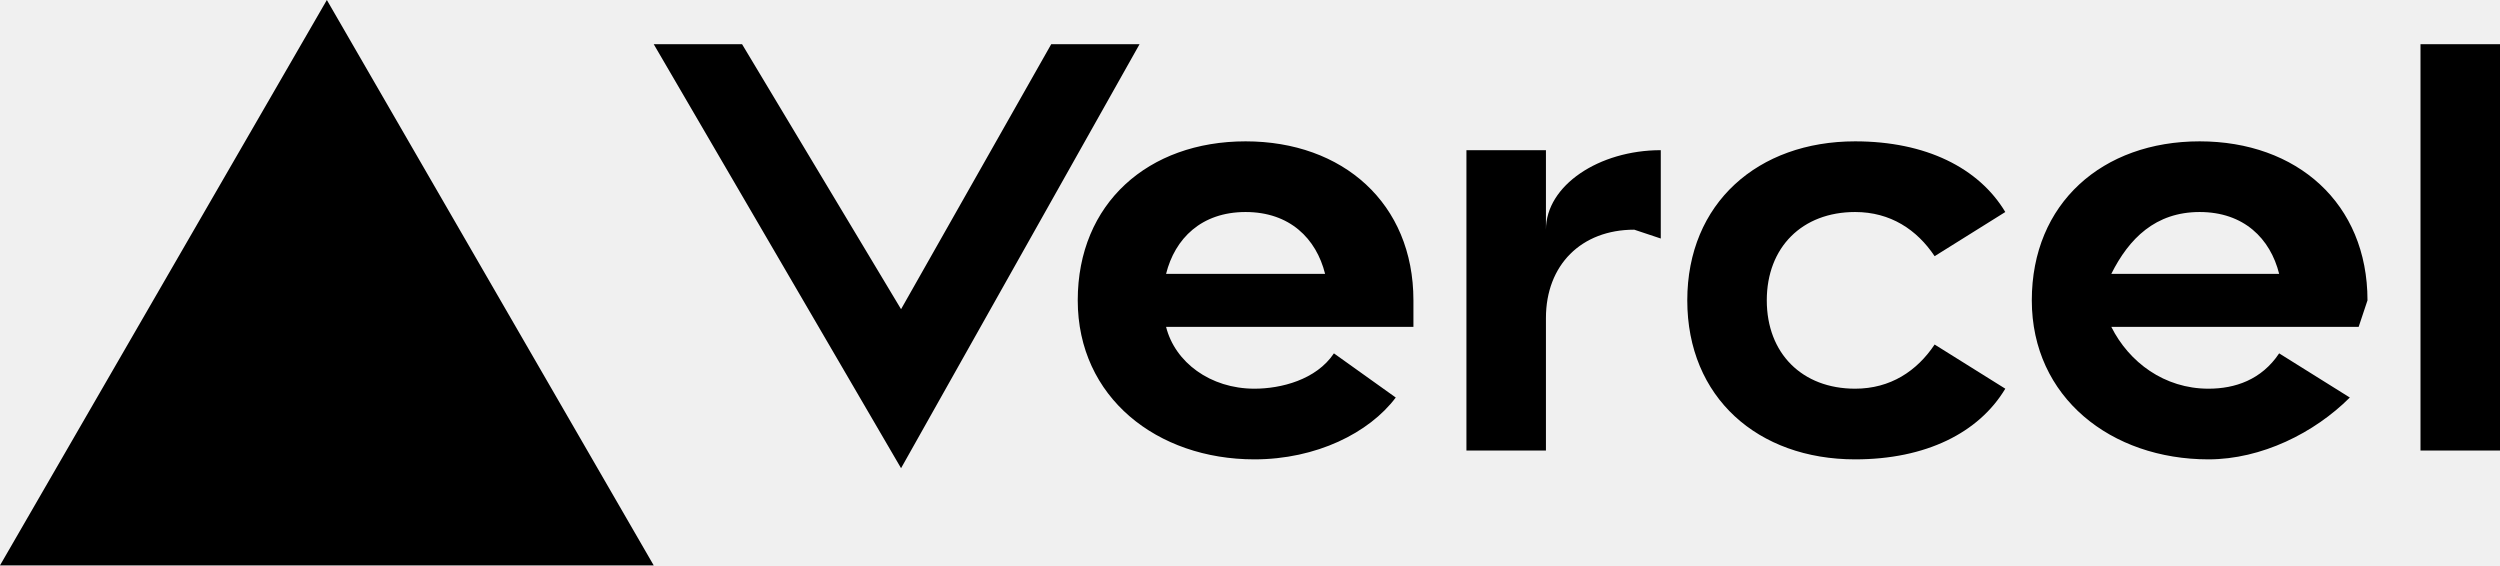
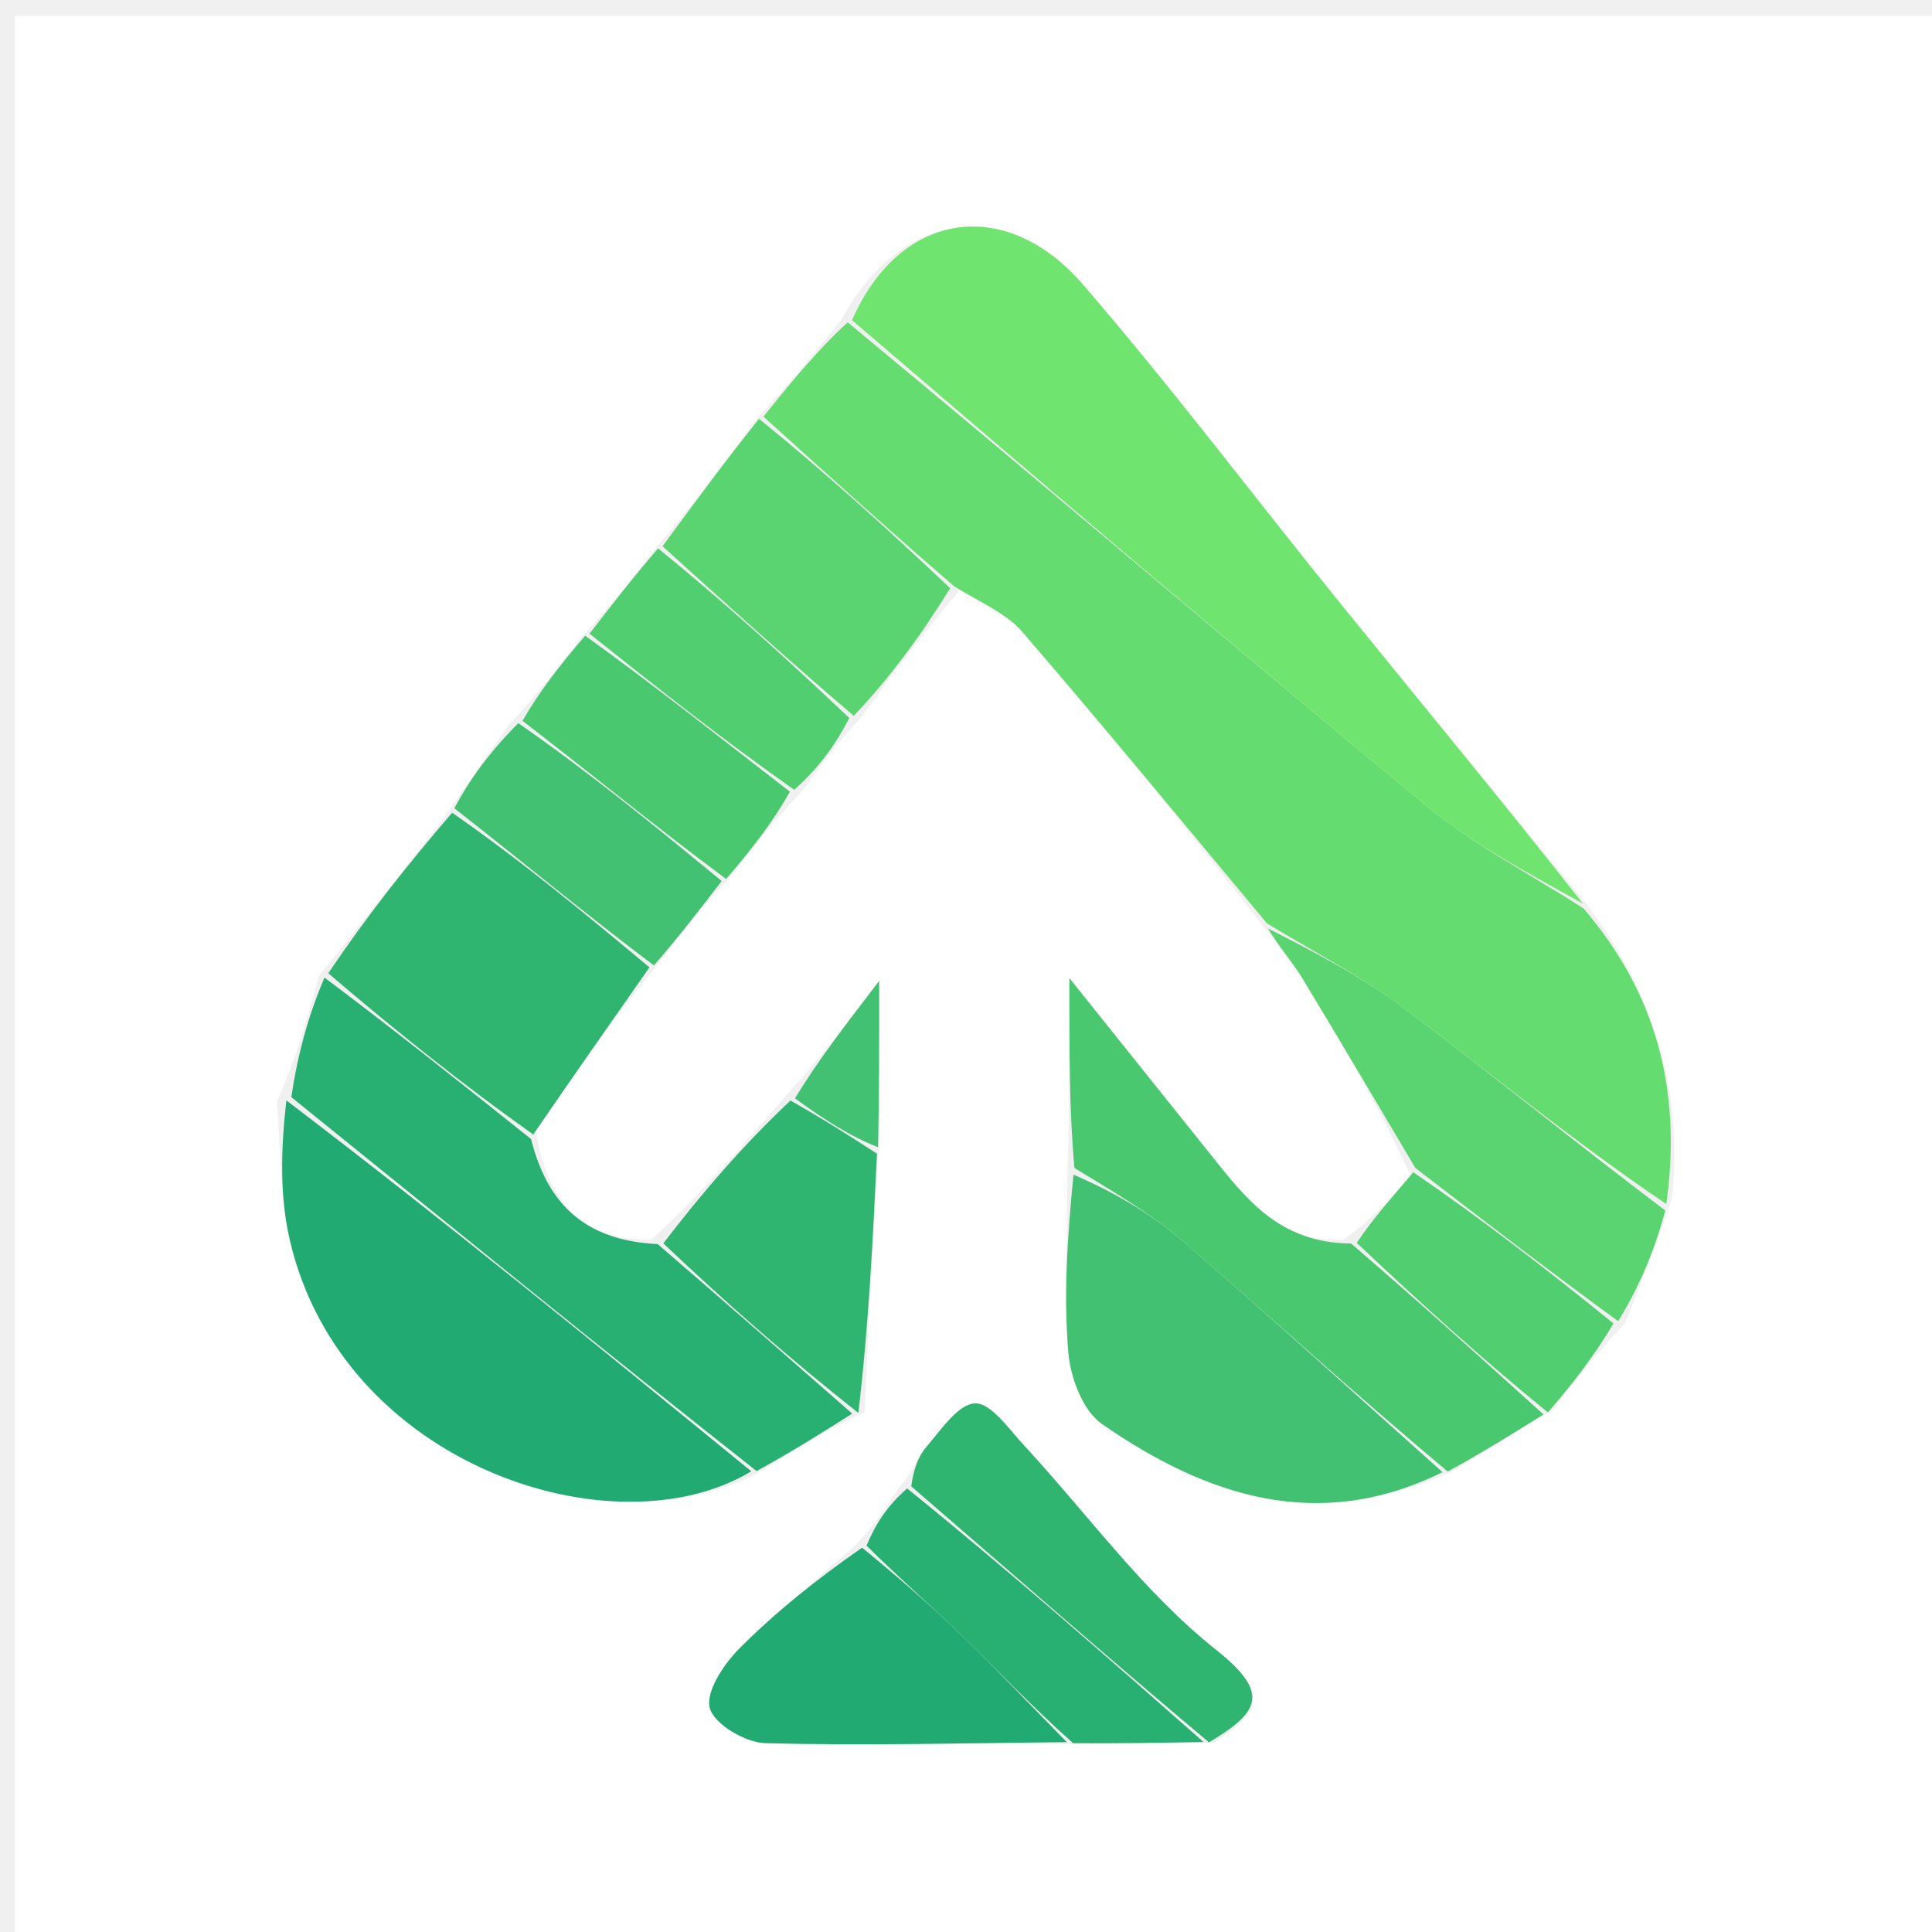
- <svg xmlns="http://www.w3.org/2000/svg" fill="none" viewBox="0 0 283 64">
-   <path fill="black" d="M141 16c-11 0-19 7-19 18s9 18 20 18c7 0 13-3 16-7l-7-5c-2 3-6 4-9 4-5 0-9-3-10-7h28v-3c0-11-8-18-19-18zm-9 15c1-4 4-7 9-7s8 3 9 7h-18zm117-15c-11 0-19 7-19 18s9 18 20 18c6 0 12-3 16-7l-8-5c-2 3-5 4-8 4-5 0-9-3-11-7h28l1-3c0-11-8-18-19-18zm-10 15c2-4 5-7 10-7s8 3 9 7h-19zm-39 3c0 6 4 10 10 10 4 0 7-2 9-5l8 5c-3 5-9 8-17 8-11 0-19-7-19-18s8-18 19-18c8 0 14 3 17 8l-8 5c-2-3-5-5-9-5-6 0-10 4-10 10zm83-29v46h-9V5h9zM37 0l37 64H0L37 0zm92 5-27 48L74 5h10l18 30 17-30h10zm59 12v10l-3-1c-6 0-10 4-10 10v15h-9V17h9v9c0-5 6-9 13-9z" />
+ <svg xmlns="http://www.w3.org/2000/svg" version="1.1" id="Layer_1" x="0px" y="0px" width="100%" viewBox="0 0 134 134" enable-background="new 0 0 134 134" xml:space="preserve">
+   <path fill="#FFFFFF" opacity="1" stroke="none" d=" M75,135   C50.023,135 25.546,135 1.034,135   C1.034,90.398 1.034,45.796 1.034,1.097   C45.56,1.097 90.121,1.097 134.841,1.097   C134.841,45.666 134.841,90.333 134.841,135   C115.13,135 95.315,135 75,135  M40.286,44.234   C38.819,46.141 37.353,48.047 35.303,50.272   C33.927,52.188 32.552,54.104 30.876,56.638   C28.126,60.134 25.375,63.629 22.102,67.722   C21.366,70.464 20.63,73.207 19.208,76.4   C19.487,79.624 19.381,82.938 20.112,86.057   C23.766,101.654 42.611,107.778 52.837,102.009   C54.928,100.688 57.018,99.367 59.958,97.949   C60.248,91.971 60.537,85.993 60.976,79.119   C60.976,75.951 60.976,72.784 60.976,68.034   C58.347,71.47 56.653,73.685 54.335,76.199   C51.545,79.427 48.755,82.655 45.185,85.986   C40.409,86.041 37.929,83.35 37.142,78.37   C39.776,74.611 42.411,70.852 45.661,66.829   C47.125,64.92 48.59,63.012 50.668,60.822   C52.147,58.898 53.627,56.974 55.704,54.783   C56.821,53.226 57.937,51.669 59.673,49.815   C61.798,46.912 63.923,44.009 66.63,40.862   C68.068,41.831 69.801,42.544 70.894,43.811   C76.643,50.477 82.23,57.283 88,64.738   C88.78,65.77 89.656,66.745 90.324,67.845   C92.973,72.212 95.557,76.617 97.878,81.599   C96.57,83.029 95.263,84.46 93.181,85.984   C88.746,86.222 86.421,83.146 84.035,80.163   C81.046,76.428 78.055,72.694 74.168,67.839   C74.168,73.207 74.168,77.107 74.035,81.931   C74.02,85.894 73.768,89.877 74.098,93.811   C74.243,95.55 75.108,97.851 76.429,98.766   C83.664,103.778 91.424,106.365 100.774,102.022   C102.867,100.716 104.96,99.41 107.662,97.824   C109.126,95.917 110.59,94.011 112.701,91.784   C113.747,89.19 114.793,86.597 115.976,83.103   C116.696,75.56 114.804,68.814 109.755,62.345   C104.159,55.521 98.531,48.722 92.974,41.865   C87.008,34.503 81.31,26.915 75.122,19.747   C69.727,13.497 62.391,14.659 58.347,22.194   C56.549,24.428 54.751,26.663 52.338,29.201   C50.209,32.097 48.08,34.993 45.344,38.183   C43.859,40.106 42.374,42.029 40.286,44.234  M62.32,103.229   C61.532,104.45 60.745,105.671 59.341,107.171   C56.631,109.547 53.803,111.804 51.267,114.353   C50.195,115.431 48.926,117.343 49.233,118.473   C49.534,119.586 51.698,120.865 53.076,120.902   C60.043,121.088 67.02,120.893 74.863,120.977   C77.733,120.925 80.604,120.873 84.233,120.873   C87.342,118.754 88.159,117.453 84.328,114.414   C79.31,110.433 75.437,105.015 71.029,100.255   C69.981,99.122 68.73,97.297 67.627,97.336   C66.455,97.378 65.26,99.18 64.245,100.361   C63.628,101.079 63.333,102.075 62.32,103.229  z" />
+   <path fill="#65DC6F" opacity="1" stroke="none" d=" M52.953,28.897   C54.751,26.663 56.549,24.428 58.794,22.355   C72.447,33.654 85.583,44.875 98.906,55.871   C102.241,58.623 106.175,60.65 109.834,63.01   C114.804,68.814 116.696,75.56 115.57,83.509   C109.214,79.214 103.346,74.403 97.278,69.861   C94.338,67.661 91.02,65.965 87.873,64.041   C82.23,57.283 76.643,50.477 70.894,43.811   C69.801,42.544 68.068,41.831 66.192,40.672   C61.487,36.62 57.22,32.758 52.953,28.897  z" />
+   <path fill="#6FE46F" opacity="1" stroke="none" d=" M109.795,62.678   C106.175,60.65 102.241,58.623 98.906,55.871   C85.583,44.875 72.447,33.654 59.097,22.206   C62.391,14.659 69.727,13.497 75.122,19.747   C81.31,26.915 87.008,34.503 92.974,41.865   C98.531,48.722 104.159,55.521 109.795,62.678  z" />
+   <path fill="#21AA72" opacity="1" stroke="none" d=" M52.108,102.046   C42.611,107.778 23.766,101.654 20.112,86.057   C19.381,82.938 19.487,79.624 19.862,76.321   C31.048,84.844 41.578,93.445 52.108,102.046  z" />
+   <path fill="#28AF72" opacity="1" stroke="none" d=" M52.473,102.028   C41.578,93.445 31.048,84.844 20.206,76.096   C20.63,73.207 21.366,70.464 22.506,67.803   C27.551,71.59 32.192,75.297 36.833,79.003   C37.929,83.35 40.409,86.041 45.616,86.288   C50.401,90.409 54.755,94.227 59.108,98.046   C57.018,99.367 54.928,100.688 52.473,102.028  z" />
+   <path fill="#41C171" opacity="1" stroke="none" d=" M100.05,102.105   C91.424,106.365 83.664,103.778 76.429,98.766   C75.108,97.851 74.243,95.55 74.098,93.811   C73.768,89.877 74.02,85.894 74.456,81.472   C77.259,82.68 79.803,84.159 81.993,86.048   C88.091,91.309 94.041,96.741 100.05,102.105  z" />
+   <path fill="#30B571" opacity="1" stroke="none" d=" M36.987,78.687   C32.192,75.297 27.551,71.59 22.767,67.504   C25.375,63.629 28.126,60.134 31.361,56.368   C36.246,59.763 40.646,63.428 45.045,67.094   C42.411,70.852 39.776,74.611 36.987,78.687  z" />
+   <path fill="#49C870" opacity="1" stroke="none" d=" M100.412,102.064   C94.041,96.741 88.091,91.309 81.993,86.048   C79.803,84.159 77.259,82.68 74.522,81.01   C74.168,77.107 74.168,73.207 74.168,67.839   C78.055,72.694 81.046,76.428 84.035,80.163   C86.421,83.146 88.746,86.222 93.712,86.249   C98.513,90.377 102.783,94.241 107.053,98.104   C104.96,99.41 102.867,100.716 100.412,102.064  z" />
+   <path fill="#5AD470" opacity="1" stroke="none" d=" M52.645,29.049   C57.22,32.758 61.487,36.62 65.901,40.794   C63.923,44.009 61.798,46.912 59.217,49.651   C54.491,45.621 50.221,41.755 45.951,37.888   C48.08,34.993 50.209,32.097 52.645,29.049  z" />
+   <path fill="#21AA72" opacity="1" stroke="none" d=" M73.993,120.832   C67.02,120.893 60.043,121.088 53.076,120.902   C51.698,120.865 49.534,119.586 49.233,118.473   C48.926,117.343 50.195,115.431 51.267,114.353   C53.803,111.804 56.631,109.547 59.792,107.343   C62.392,109.474 64.592,111.381 66.676,113.408   C69.167,115.829 71.558,118.353 73.993,120.832  z" />
+   <path fill="#30B571" opacity="1" stroke="none" d=" M59.533,97.997   C54.755,94.227 50.401,90.409 46.006,86.236   C48.755,82.655 51.545,79.427 54.825,76.33   C57.152,77.645 58.989,78.83 60.826,80.015   C60.537,85.993 60.248,91.971 59.533,97.997  z" />
+   <path fill="#5AD470" opacity="1" stroke="none" d=" M87.937,64.389   C91.02,65.965 94.338,67.661 97.278,69.861   C103.346,74.403 109.214,79.214 115.502,83.958   C114.793,86.597 113.747,89.19 112.23,91.633   C107.228,87.991 102.697,84.5 98.166,81.009   C95.557,76.617 92.973,72.212 90.324,67.845   C89.656,66.745 88.78,65.77 87.937,64.389  z" />
+   <path fill="#28AF72" opacity="1" stroke="none" d=" M74.428,120.904   C71.558,118.353 69.167,115.829 66.676,113.408   C64.592,111.381 62.392,109.474 60.1,107.203   C60.745,105.671 61.532,104.45 62.918,103.235   C70.169,109.101 76.821,114.961 83.474,120.822   C80.604,120.873 77.733,120.925 74.428,120.904  z" />
+   <path fill="#30B571" opacity="1" stroke="none" d=" M83.854,120.847   C76.821,114.961 70.169,109.101 63.205,103.093   C63.333,102.075 63.628,101.079 64.245,100.361   C65.26,99.18 66.455,97.378 67.627,97.336   C68.73,97.297 69.981,99.122 71.029,100.255   C75.437,105.015 79.31,110.433 84.328,114.414   C88.159,117.453 87.342,118.754 83.854,120.847  z" />
+   <path fill="#51CE70" opacity="1" stroke="none" d=" M98.022,81.304   C102.697,84.5 107.228,87.991 111.907,91.793   C110.59,94.011 109.126,95.917 107.357,97.964   C102.783,94.241 98.513,90.377 94.1,86.202   C95.263,84.46 96.57,83.029 98.022,81.304  z" />
+   <path fill="#41C171" opacity="1" stroke="none" d=" M45.353,66.961   C40.646,63.428 36.246,59.763 31.511,56.059   C32.552,54.104 33.927,52.188 35.949,50.156   C41.081,53.727 45.568,57.415 50.054,61.103   C48.59,63.012 47.125,64.92 45.353,66.961  z" />
+   <path fill="#51CE70" opacity="1" stroke="none" d=" M45.647,38.036   C50.221,41.755 54.491,45.621 58.907,49.8   C57.937,51.669 56.821,53.226 55.086,54.78   C49.942,51.167 45.415,47.559 40.888,43.951   C42.374,42.029 43.859,40.106 45.647,38.036  z" />
+   <path fill="#49C870" opacity="1" stroke="none" d=" M40.587,44.093   C45.415,47.559 49.942,51.167 54.788,54.913   C53.627,56.974 52.147,58.898 50.361,60.963   C45.568,57.415 41.081,53.727 36.24,49.996   C37.353,48.047 38.819,46.141 40.587,44.093  z" />
+   <path fill="#41C171" opacity="1" stroke="none" d=" M60.901,79.567   C58.989,78.83 57.152,77.645 55.137,76.18   C56.653,73.685 58.347,71.47 60.976,68.034   C60.976,72.784 60.976,75.951 60.901,79.567  z" />
</svg>
